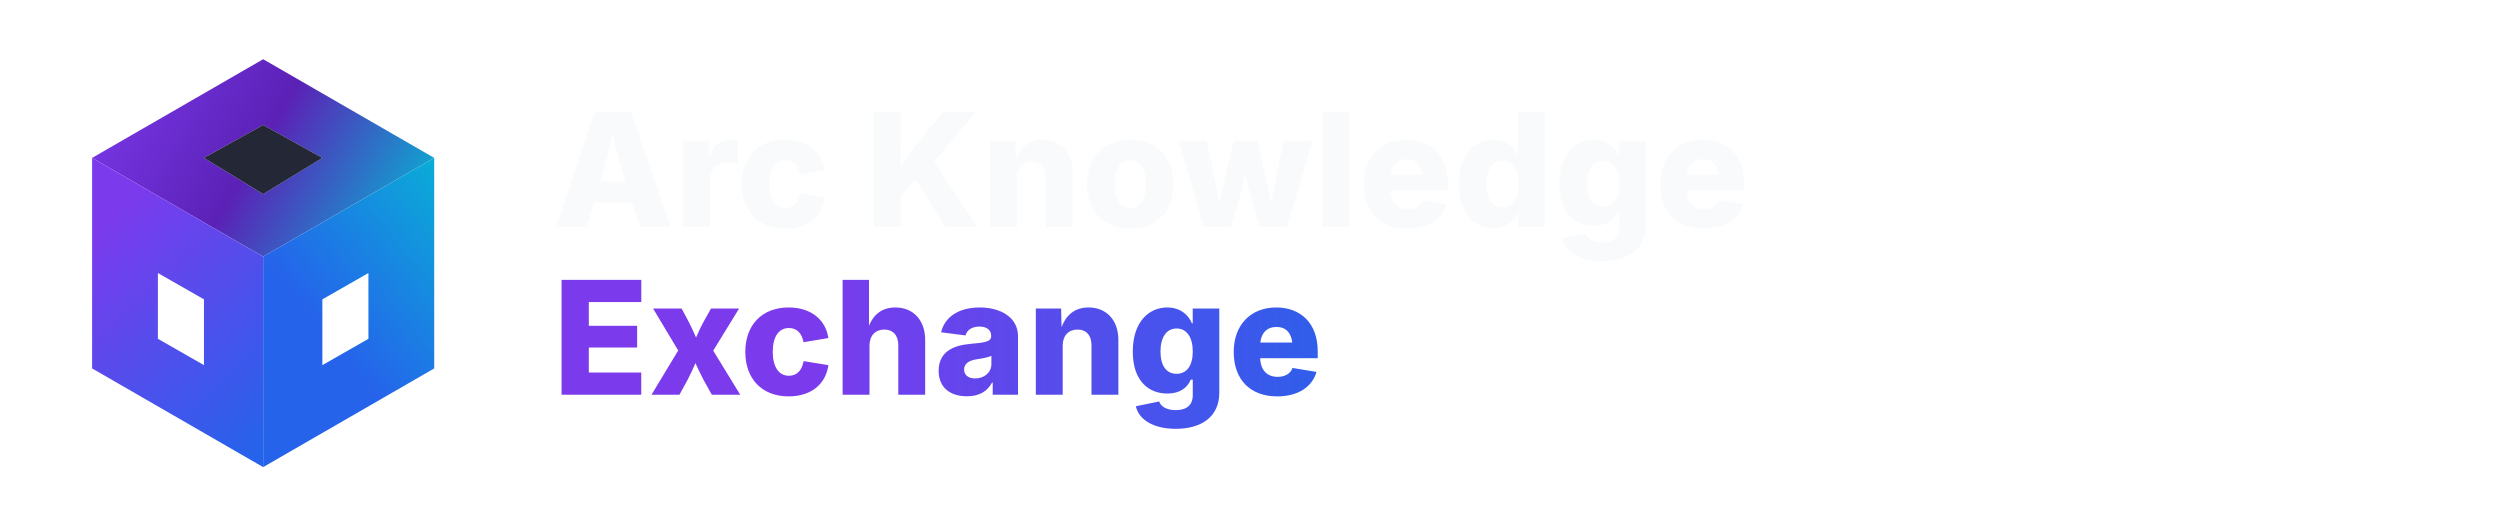
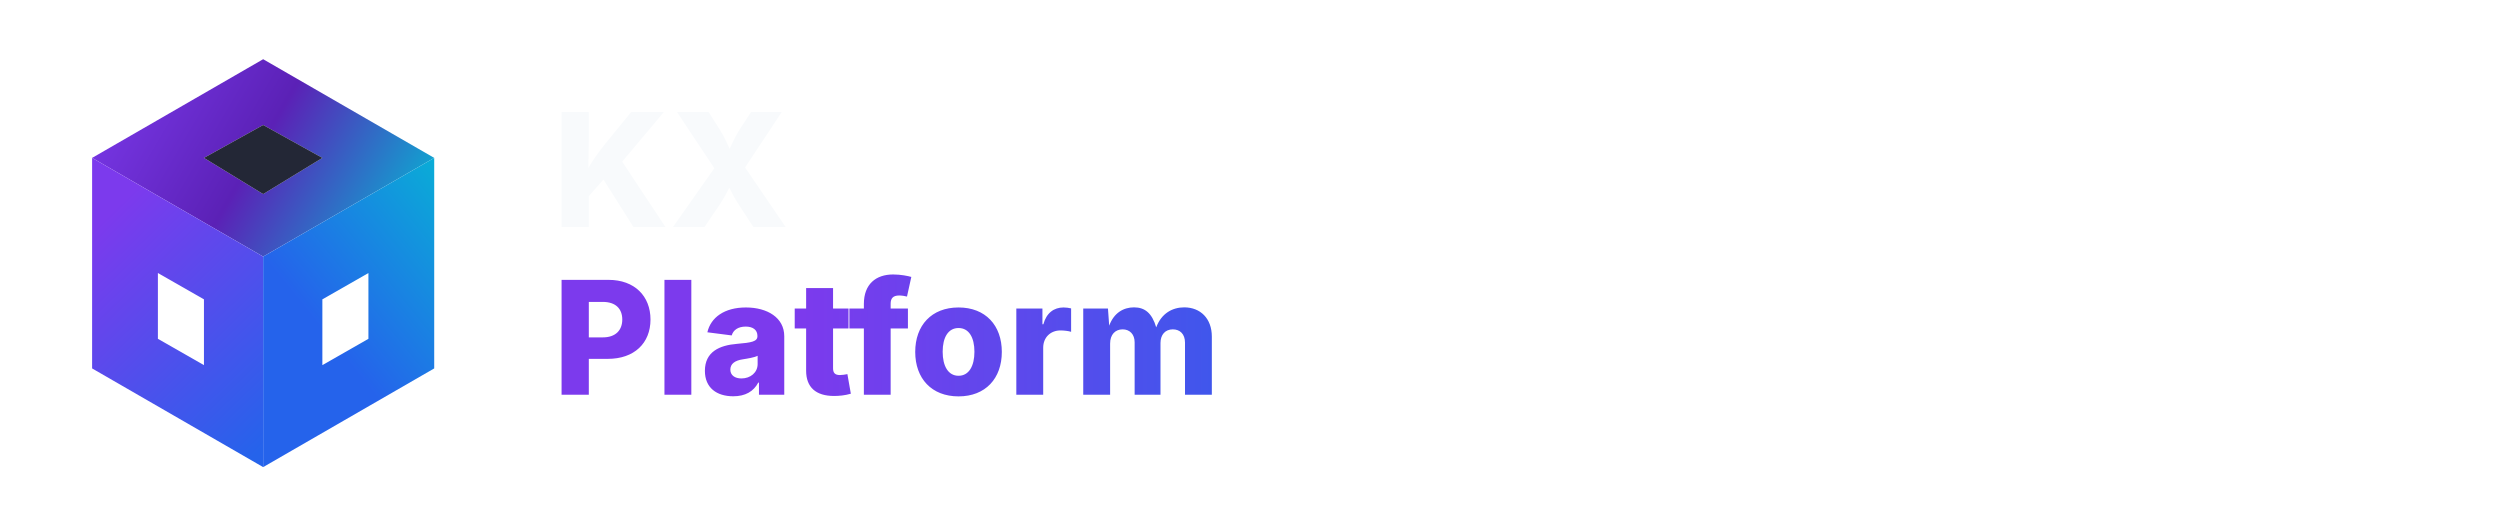
<svg xmlns="http://www.w3.org/2000/svg" viewBox="0 0 760 160" role="img" aria-labelledby="title desc">
  <defs>
    <linearGradient id="markTop" x1="28" x2="124" y1="22" y2="78" gradientUnits="userSpaceOnUse">
      <stop offset="0" stop-color="#7C3AED" />
      <stop offset="0.5" stop-color="#5B21B6" />
      <stop offset="1" stop-color="#06B6D4" />
    </linearGradient>
    <linearGradient id="markLeft" x1="24" x2="82" y1="74" y2="134" gradientUnits="userSpaceOnUse">
      <stop offset="0" stop-color="#7C3AED" />
      <stop offset="1" stop-color="#2563EB" />
    </linearGradient>
    <linearGradient id="markRight" x1="80" x2="132" y1="78" y2="36" gradientUnits="userSpaceOnUse">
      <stop offset="0" stop-color="#2563EB" />
      <stop offset="1" stop-color="#06B6D4" />
    </linearGradient>
    <linearGradient id="wordAccent" x1="244" x2="572" y1="110" y2="110" gradientUnits="userSpaceOnUse">
      <stop offset="0" stop-color="#7C3AED" />
      <stop offset="0.55" stop-color="#2563EB" />
      <stop offset="1" stop-color="#06B6D4" />
    </linearGradient>
  </defs>
  <g>
    <path fill="url(#markTop)" fill-rule="evenodd" d="M80 18 132 48 80 78 28 48 80 18Zm0 20 18 10-18 11-18-11 18-10Z" />
    <path fill="url(#markLeft)" fill-rule="evenodd" d="M28 48 80 78v64l-52-30V48Zm20 35v20l14 8V91l-14-8Z" />
    <path fill="url(#markRight)" fill-rule="evenodd" d="M132 48v64l-52 30V78l52-30Zm-20 35-14 8v20l14-8V83Z" />
    <path fill="#0B1020" d="m62 48 18-10 18 10-18 11-18-11Z" opacity="0.9" />
  </g>
-   <text x="168" y="69" fill="#F8FAFC" font-family="Inter, ui-sans-serif, system-ui, -apple-system, BlinkMacSystemFont, Segoe UI, sans-serif" font-size="48" font-weight="760">Arc Knowledge</text>
-   <text x="168" y="120" fill="url(#wordAccent)" font-family="Inter, ui-sans-serif, system-ui, -apple-system, BlinkMacSystemFont, Segoe UI, sans-serif" font-size="48" font-weight="800">Exchange</text>
+   <text x="168" y="69" fill="#F8FAFC" font-family="Inter, ui-sans-serif, system-ui, -apple-system, BlinkMacSystemFont, Segoe UI, sans-serif" font-size="48" font-weight="760">KX</text>
+   <text x="168" y="120" fill="url(#wordAccent)" font-family="Inter, ui-sans-serif, system-ui, -apple-system, BlinkMacSystemFont, Segoe UI, sans-serif" font-size="48" font-weight="800">Platform</text>
</svg>
